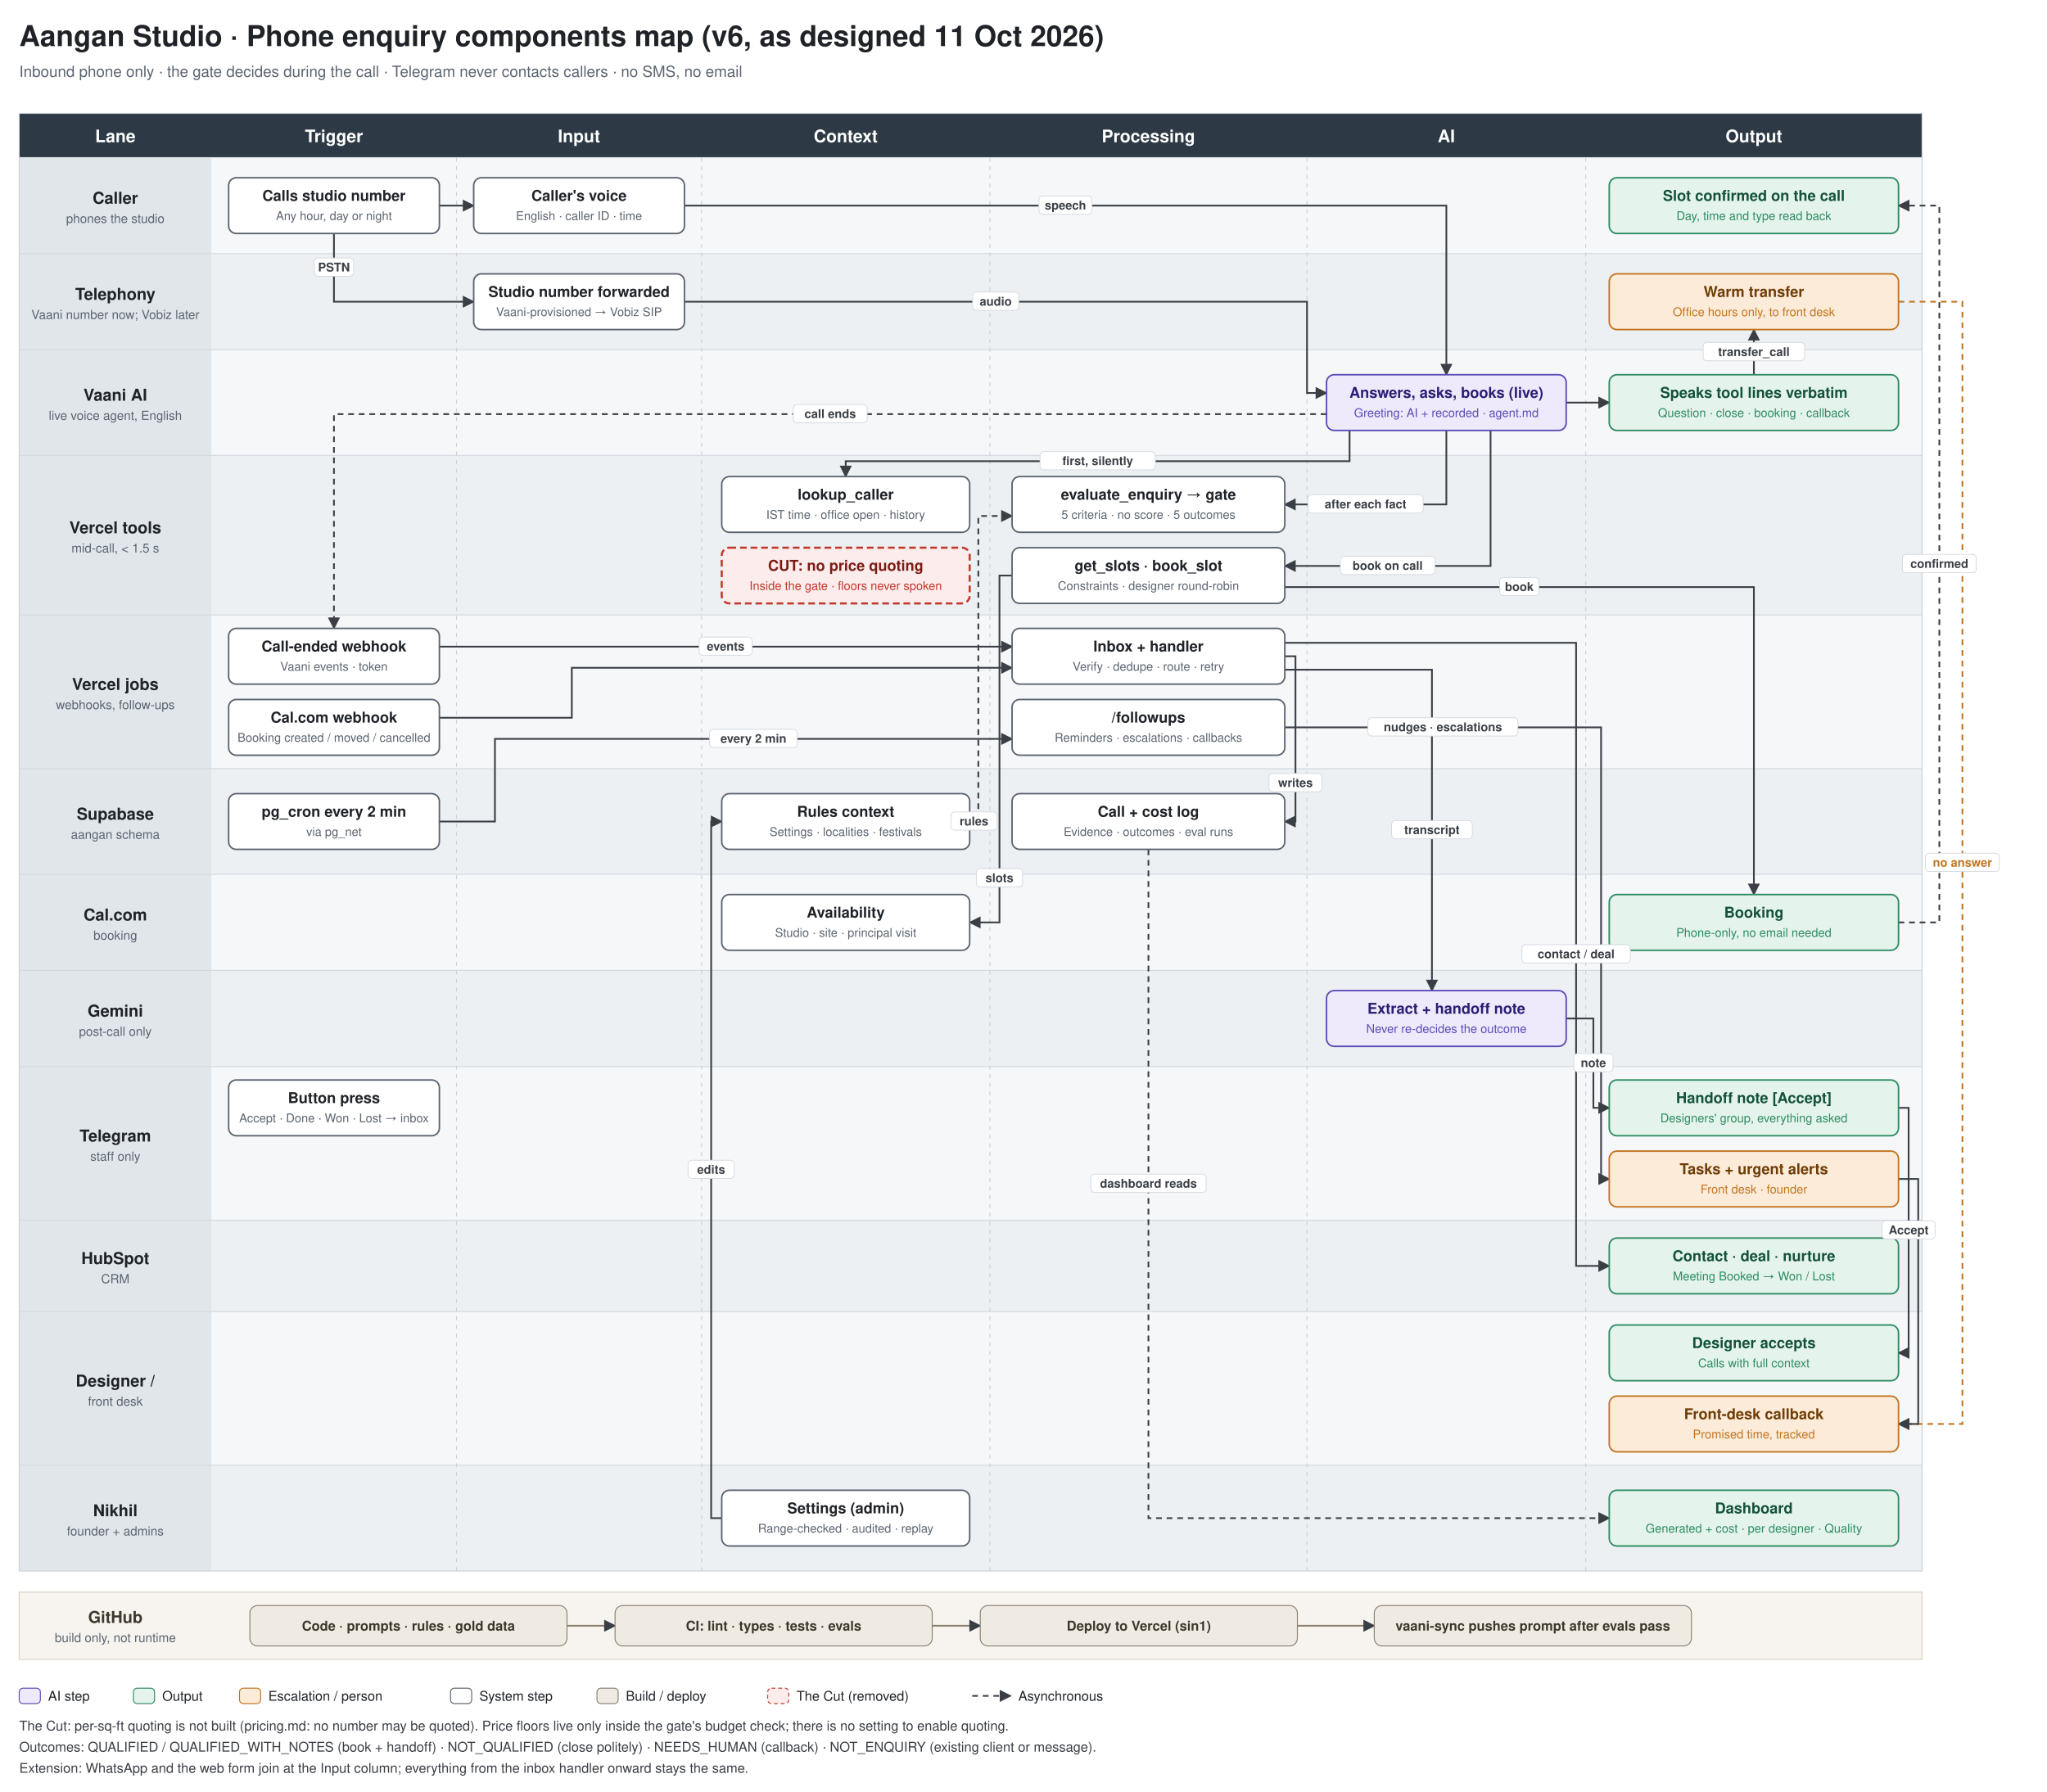
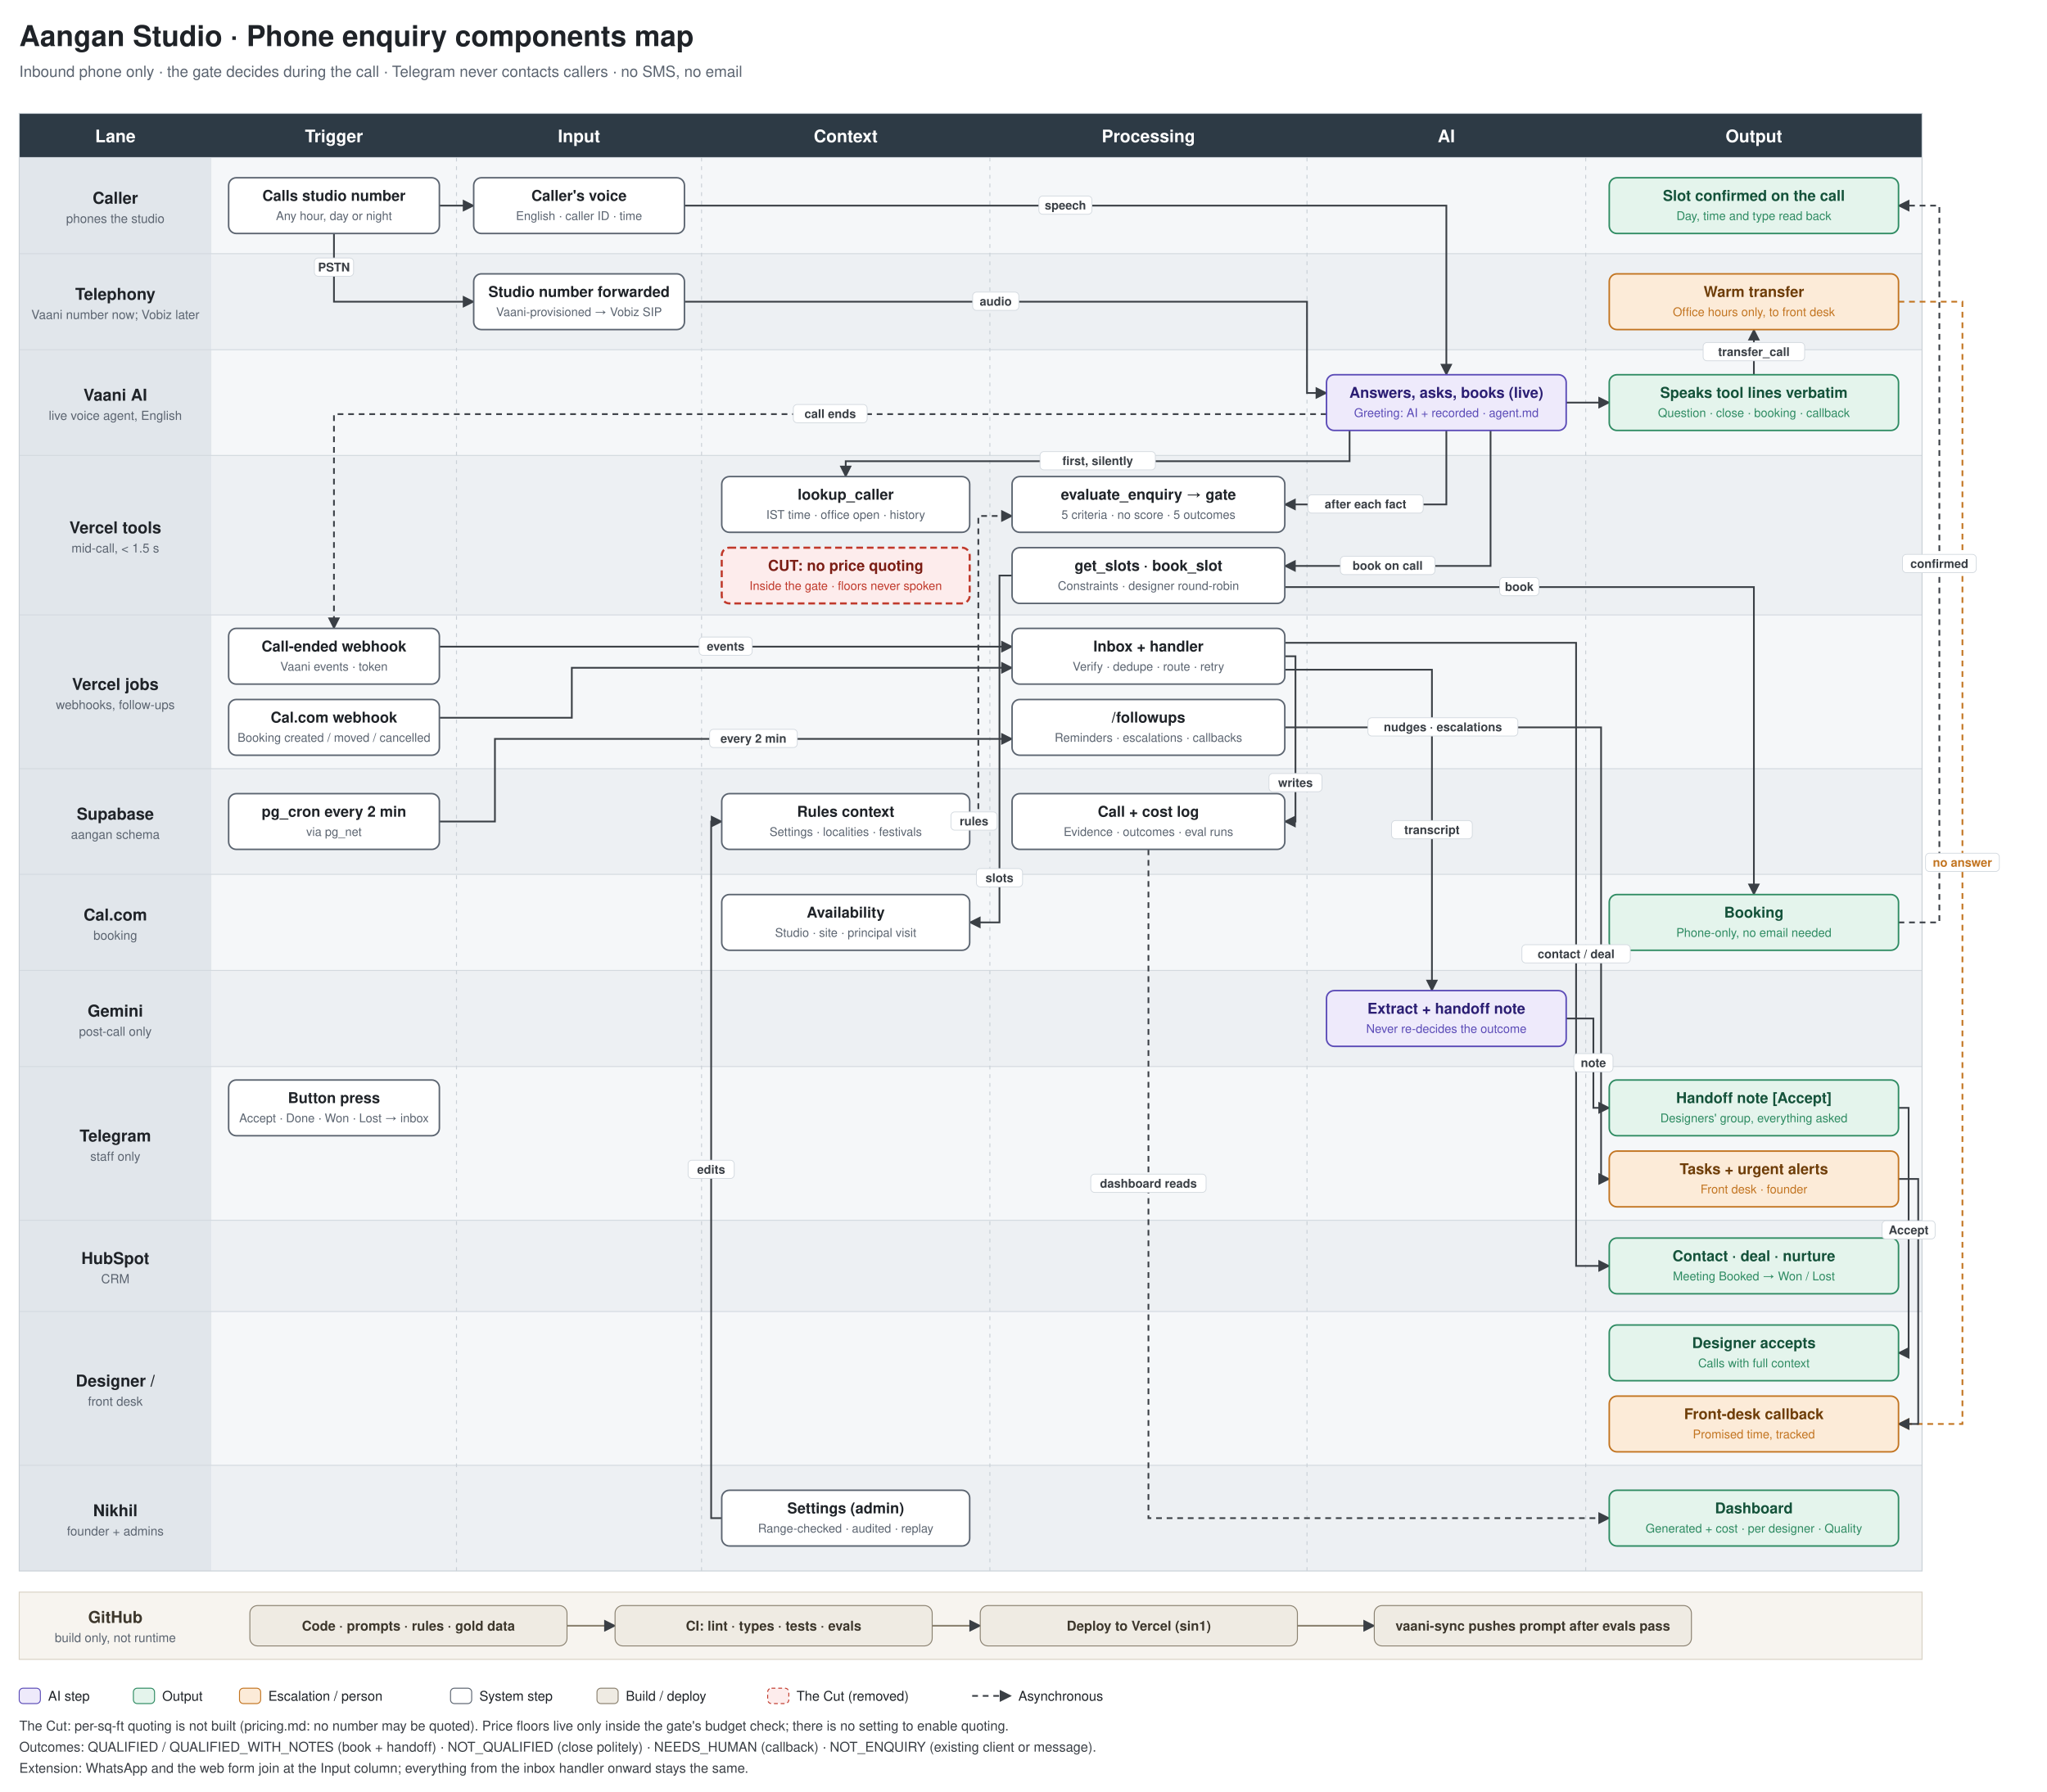
<svg xmlns="http://www.w3.org/2000/svg" width="2130" height="1865" viewBox="0 0 2130 1865" font-family="Helvetica, Arial, sans-serif">
  <defs>
    <marker id="arr" viewBox="0 0 10 10" refX="9" refY="5" markerWidth="7" markerHeight="7" orient="auto-start-reverse">
      <path d="M0,0 L10,5 L0,10 z" fill="#3A3F45" />
    </marker>
    <marker id="arrRed" viewBox="0 0 10 10" refX="9" refY="5" markerWidth="7" markerHeight="7" orient="auto-start-reverse">
      <path d="M0,0 L10,5 L0,10 z" fill="#C0392B" />
    </marker>
    <marker id="arrOrange" viewBox="0 0 10 10" refX="9" refY="5" markerWidth="7" markerHeight="7" orient="auto-start-reverse">
      <path d="M0,0 L10,5 L0,10 z" fill="#C27420" />
    </marker>
  </defs>
  <rect width="2130" height="1865" fill="#FFFFFF" />
-   <text x="20" y="48" font-size="30" font-weight="700" fill="#1F2328">Aangan Studio · Phone enquiry components map (v6, as designed 11 Oct 2026)</text>
+   <text x="20" y="48" font-size="30" font-weight="700" fill="#1F2328">Aangan Studio · Phone enquiry components map</text>
  <text x="20" y="80" font-size="16" fill="#5B6470">Inbound phone only · the gate decides during the call · Telegram never contacts callers · no SMS, no email</text>
  <rect x="20" y="118" width="1980" height="46" fill="#2D3A45" />
  <text x="120.0" y="148" font-size="18" font-weight="700" fill="#FFFFFF" text-anchor="middle">Lane</text>
  <text x="347.5" y="148" font-size="18" font-weight="700" fill="#FFFFFF" text-anchor="middle">Trigger</text>
  <text x="602.5" y="148" font-size="18" font-weight="700" fill="#FFFFFF" text-anchor="middle">Input</text>
  <text x="880.0" y="148" font-size="18" font-weight="700" fill="#FFFFFF" text-anchor="middle">Context</text>
  <text x="1195.0" y="148" font-size="18" font-weight="700" fill="#FFFFFF" text-anchor="middle">Processing</text>
  <text x="1505.0" y="148" font-size="18" font-weight="700" fill="#FFFFFF" text-anchor="middle">AI</text>
  <text x="1825.0" y="148" font-size="18" font-weight="700" fill="#FFFFFF" text-anchor="middle">Output</text>
  <rect x="220" y="164" width="1780" height="100" fill="#F5F7F9" />
  <rect x="20" y="164" width="200" height="100" fill="#E1E6EB" />
  <text x="120.0" y="212.0" font-size="17" font-weight="700" fill="#1F2328" text-anchor="middle">Caller</text>
  <text x="120.0" y="232.0" font-size="13" fill="#5B6470" text-anchor="middle">phones the studio</text>
  <line x1="20" y1="164" x2="2000" y2="164" stroke="#D3D9DF" />
  <rect x="220" y="264" width="1780" height="100" fill="#EDF0F3" />
  <rect x="20" y="264" width="200" height="100" fill="#E1E6EB" />
  <text x="120.0" y="312.0" font-size="17" font-weight="700" fill="#1F2328" text-anchor="middle">Telephony</text>
  <text x="120.0" y="332.0" font-size="13" fill="#5B6470" text-anchor="middle">Vaani number now; Vobiz later</text>
  <line x1="20" y1="264" x2="2000" y2="264" stroke="#D3D9DF" />
  <rect x="220" y="364" width="1780" height="110" fill="#F5F7F9" />
  <rect x="20" y="364" width="200" height="110" fill="#E1E6EB" />
  <text x="120.0" y="417.0" font-size="17" font-weight="700" fill="#1F2328" text-anchor="middle">Vaani AI</text>
  <text x="120.0" y="437.0" font-size="13" fill="#5B6470" text-anchor="middle">live voice agent, English</text>
  <line x1="20" y1="364" x2="2000" y2="364" stroke="#D3D9DF" />
  <rect x="220" y="474" width="1780" height="166" fill="#EDF0F3" />
  <rect x="20" y="474" width="200" height="166" fill="#E1E6EB" />
  <text x="120.0" y="555.0" font-size="17" font-weight="700" fill="#1F2328" text-anchor="middle">Vercel tools</text>
  <text x="120.0" y="575.0" font-size="13" fill="#5B6470" text-anchor="middle">mid-call, &lt; 1.5 s</text>
  <line x1="20" y1="474" x2="2000" y2="474" stroke="#D3D9DF" />
  <rect x="220" y="640" width="1780" height="160" fill="#F5F7F9" />
  <rect x="20" y="640" width="200" height="160" fill="#E1E6EB" />
  <text x="120.0" y="718.0" font-size="17" font-weight="700" fill="#1F2328" text-anchor="middle">Vercel jobs</text>
  <text x="120.0" y="738.0" font-size="13" fill="#5B6470" text-anchor="middle">webhooks, follow-ups</text>
  <line x1="20" y1="640" x2="2000" y2="640" stroke="#D3D9DF" />
  <rect x="220" y="800" width="1780" height="110" fill="#EDF0F3" />
  <rect x="20" y="800" width="200" height="110" fill="#E1E6EB" />
  <text x="120.0" y="853.0" font-size="17" font-weight="700" fill="#1F2328" text-anchor="middle">Supabase</text>
  <text x="120.0" y="873.0" font-size="13" fill="#5B6470" text-anchor="middle">aangan schema</text>
  <line x1="20" y1="800" x2="2000" y2="800" stroke="#D3D9DF" />
  <rect x="220" y="910" width="1780" height="100" fill="#F5F7F9" />
  <rect x="20" y="910" width="200" height="100" fill="#E1E6EB" />
  <text x="120.0" y="958.0" font-size="17" font-weight="700" fill="#1F2328" text-anchor="middle">Cal.com</text>
  <text x="120.0" y="978.0" font-size="13" fill="#5B6470" text-anchor="middle">booking</text>
  <line x1="20" y1="910" x2="2000" y2="910" stroke="#D3D9DF" />
  <rect x="220" y="1010" width="1780" height="100" fill="#EDF0F3" />
  <rect x="20" y="1010" width="200" height="100" fill="#E1E6EB" />
  <text x="120.0" y="1058.0" font-size="17" font-weight="700" fill="#1F2328" text-anchor="middle">Gemini</text>
  <text x="120.0" y="1078.0" font-size="13" fill="#5B6470" text-anchor="middle">post-call only</text>
  <line x1="20" y1="1010" x2="2000" y2="1010" stroke="#D3D9DF" />
  <rect x="220" y="1110" width="1780" height="160" fill="#F5F7F9" />
  <rect x="20" y="1110" width="200" height="160" fill="#E1E6EB" />
  <text x="120.0" y="1188.0" font-size="17" font-weight="700" fill="#1F2328" text-anchor="middle">Telegram</text>
  <text x="120.0" y="1208.0" font-size="13" fill="#5B6470" text-anchor="middle">staff only</text>
  <line x1="20" y1="1110" x2="2000" y2="1110" stroke="#D3D9DF" />
  <rect x="220" y="1270" width="1780" height="95" fill="#EDF0F3" />
  <rect x="20" y="1270" width="200" height="95" fill="#E1E6EB" />
  <text x="120.0" y="1315.5" font-size="17" font-weight="700" fill="#1F2328" text-anchor="middle">HubSpot</text>
  <text x="120.0" y="1335.5" font-size="13" fill="#5B6470" text-anchor="middle">CRM</text>
  <line x1="20" y1="1270" x2="2000" y2="1270" stroke="#D3D9DF" />
  <rect x="220" y="1365" width="1780" height="160" fill="#F5F7F9" />
  <rect x="20" y="1365" width="200" height="160" fill="#E1E6EB" />
  <text x="120.0" y="1443.0" font-size="17" font-weight="700" fill="#1F2328" text-anchor="middle">Designer /</text>
  <text x="120.0" y="1463.0" font-size="13" fill="#5B6470" text-anchor="middle">front desk</text>
  <line x1="20" y1="1365" x2="2000" y2="1365" stroke="#D3D9DF" />
  <rect x="220" y="1525" width="1780" height="110" fill="#EDF0F3" />
  <rect x="20" y="1525" width="200" height="110" fill="#E1E6EB" />
  <text x="120.0" y="1578.0" font-size="17" font-weight="700" fill="#1F2328" text-anchor="middle">Nikhil</text>
  <text x="120.0" y="1598.0" font-size="13" fill="#5B6470" text-anchor="middle">founder + admins</text>
  <line x1="20" y1="1525" x2="2000" y2="1525" stroke="#D3D9DF" />
  <line x1="475" y1="164" x2="475" y2="1635" stroke="#C9D0D6" stroke-dasharray="4 5" />
  <line x1="730" y1="164" x2="730" y2="1635" stroke="#C9D0D6" stroke-dasharray="4 5" />
  <line x1="1030" y1="164" x2="1030" y2="1635" stroke="#C9D0D6" stroke-dasharray="4 5" />
  <line x1="1360" y1="164" x2="1360" y2="1635" stroke="#C9D0D6" stroke-dasharray="4 5" />
  <line x1="1650" y1="164" x2="1650" y2="1635" stroke="#C9D0D6" stroke-dasharray="4 5" />
  <rect x="20" y="118" width="1980" height="1517" fill="none" stroke="#C9D0D6" />
  <path d="M457.1,214.0 L492.9,214.0" fill="none" stroke="#3A3F45" stroke-width="1.8" marker-end="url(#arr)" />
  <path d="M347.5,243.0 L347.5,314.0 L492.9,314.0" fill="none" stroke="#3A3F45" stroke-width="1.8" marker-end="url(#arr)" />
  <path d="M712.1,214.0 L1505.0,214.0 L1505.0,390.0" fill="none" stroke="#3A3F45" stroke-width="1.8" marker-end="url(#arr)" />
  <path d="M712.1,314.0 L1360.0,314.0 L1360.0,409.0 L1380.3,409.0" fill="none" stroke="#3A3F45" stroke-width="1.8" marker-end="url(#arr)" />
  <path d="M1629.7,419.0 L1674.5,419.0" fill="none" stroke="#3A3F45" stroke-width="1.8" marker-end="url(#arr)" />
  <path d="M1825.0,390.0 L1825.0,343.0" fill="none" stroke="#3A3F45" stroke-width="1.8" marker-end="url(#arr)" />
  <path d="M1380.3,431.0 L347.5,431.0 L347.5,654.0" fill="none" stroke="#3A3F45" stroke-width="1.8" stroke-dasharray="6 5" marker-end="url(#arr)" />
  <path d="M1404.3,448.0 L1404.3,480.0 L880.0,480.0 L880.0,496.0" fill="none" stroke="#3A3F45" stroke-width="1.8" marker-end="url(#arr)" />
  <path d="M1505.0,448.0 L1505.0,525.0 L1336.9,525.0" fill="none" stroke="#3A3F45" stroke-width="1.8" marker-end="url(#arr)" />
  <path d="M1551.0,448.0 L1551.0,589.0 L1336.9,589.0" fill="none" stroke="#3A3F45" stroke-width="1.8" marker-end="url(#arr)" />
  <path d="M1009.0,855.0 L1018.0,855.0 L1018.0,537.0 L1053.1,537.0" fill="none" stroke="#3A3F45" stroke-width="1.8" stroke-dasharray="6 5" marker-end="url(#arr)" />
  <path d="M1053.1,599.0 L1040.0,599.0 L1040.0,960.0 L1009.0,960.0" fill="none" stroke="#3A3F45" stroke-width="1.8" marker-end="url(#arr)" />
  <path d="M1336.9,611.0 L1825.0,611.0 L1825.0,931.0" fill="none" stroke="#3A3F45" stroke-width="1.8" marker-end="url(#arr)" />
  <path d="M1975.5,960.0 L2018.0,960.0 L2018.0,214.0 L1975.5,214.0" fill="none" stroke="#3A3F45" stroke-width="1.8" stroke-dasharray="6 5" marker-end="url(#arr)" />
  <path d="M1975.5,314.0 L2042.0,314.0 L2042.0,1482.0 L1975.5,1482.0" fill="none" stroke="#C27420" stroke-width="1.8" stroke-dasharray="6 5" marker-end="url(#arrOrange)" />
  <path d="M457.1,673.0 L1053.1,673.0" fill="none" stroke="#3A3F45" stroke-width="1.8" marker-end="url(#arr)" />
  <path d="M457.1,747.0 L595.0,747.0 L595.0,695.0 L1053.1,695.0" fill="none" stroke="#3A3F45" stroke-width="1.8" marker-end="url(#arr)" />
  <path d="M457.1,855.0 L515.0,855.0 L515.0,769.0 L1053.1,769.0" fill="none" stroke="#3A3F45" stroke-width="1.8" marker-end="url(#arr)" />
  <path d="M1336.9,683.0 L1348.0,683.0 L1348.0,855.0 L1336.9,855.0" fill="none" stroke="#3A3F45" stroke-width="1.8" marker-end="url(#arr)" />
  <path d="M1336.9,697.0 L1490.0,697.0 L1490.0,1031.0" fill="none" stroke="#3A3F45" stroke-width="1.8" marker-end="url(#arr)" />
  <path d="M1336.9,669.0 L1640.0,669.0 L1640.0,1317.5 L1674.5,1317.5" fill="none" stroke="#3A3F45" stroke-width="1.8" marker-end="url(#arr)" />
  <path d="M1629.7,1060.0 L1658.0,1060.0 L1658.0,1153.0 L1674.5,1153.0" fill="none" stroke="#3A3F45" stroke-width="1.8" marker-end="url(#arr)" />
  <path d="M1336.9,757.0 L1666.0,757.0 L1666.0,1227.0 L1674.5,1227.0" fill="none" stroke="#3A3F45" stroke-width="1.8" marker-end="url(#arr)" />
  <path d="M1975.5,1153.0 L1986.0,1153.0 L1986.0,1408.0 L1975.5,1408.0" fill="none" stroke="#3A3F45" stroke-width="1.8" marker-end="url(#arr)" />
  <path d="M1975.5,1227.0 L1996.0,1227.0 L1996.0,1482.0 L1975.5,1482.0" fill="none" stroke="#3A3F45" stroke-width="1.8" marker-end="url(#arr)" />
  <path d="M1195.0,884.0 L1195.0,1580.0 L1674.5,1580.0" fill="none" stroke="#3A3F45" stroke-width="1.8" stroke-dasharray="6 5" marker-end="url(#arr)" />
  <path d="M751.0,1580.0 L740.0,1580.0 L740.0,855.0 L751.0,855.0" fill="none" stroke="#3A3F45" stroke-width="1.8" marker-end="url(#arr)" />
  <rect x="237.9" y="185.0" width="219.3" height="58" rx="8" fill="#FFFFFF" stroke="#5B6470" stroke-width="1.6" />
  <text x="347.5" y="209.0" font-size="15.5" font-weight="700" fill="#1F2328" text-anchor="middle">Calls studio number</text>
  <text x="347.5" y="229.0" font-size="12.5" fill="#5B6470" text-anchor="middle">Any hour, day or night</text>
  <rect x="492.9" y="185.0" width="219.3" height="58" rx="8" fill="#FFFFFF" stroke="#5B6470" stroke-width="1.6" />
  <text x="602.5" y="209.0" font-size="15.5" font-weight="700" fill="#1F2328" text-anchor="middle">Caller's voice</text>
  <text x="602.5" y="229.0" font-size="12.5" fill="#5B6470" text-anchor="middle">English · caller ID · time</text>
  <rect x="1674.5" y="185.0" width="301.0" height="58" rx="8" fill="#E4F4EC" stroke="#2E8B62" stroke-width="1.6" />
  <text x="1825.0" y="209.0" font-size="15.5" font-weight="700" fill="#14523A" text-anchor="middle">Slot confirmed on the call</text>
  <text x="1825.0" y="229.0" font-size="12.5" fill="#2E8B62" text-anchor="middle">Day, time and type read back</text>
  <rect x="492.9" y="285.0" width="219.3" height="58" rx="8" fill="#FFFFFF" stroke="#5B6470" stroke-width="1.6" />
  <text x="602.5" y="309.0" font-size="15.5" font-weight="700" fill="#1F2328" text-anchor="middle">Studio number forwarded</text>
  <text x="602.5" y="329.0" font-size="12.5" fill="#5B6470" text-anchor="middle">Vaani-provisioned → Vobiz SIP</text>
  <rect x="1674.5" y="285.0" width="301.0" height="58" rx="8" fill="#FCEBD8" stroke="#C27420" stroke-width="1.6" />
  <text x="1825.0" y="309.0" font-size="15.5" font-weight="700" fill="#6E3D08" text-anchor="middle">Warm transfer</text>
  <text x="1825.0" y="329.0" font-size="12.5" fill="#C27420" text-anchor="middle">Office hours only, to front desk</text>
  <rect x="1380.3" y="390.0" width="249.4" height="58" rx="8" fill="#EEEAFB" stroke="#5B4BB7" stroke-width="1.6" />
  <text x="1505.0" y="414.0" font-size="15.5" font-weight="700" fill="#2B1E73" text-anchor="middle">Answers, asks, books (live)</text>
  <text x="1505.0" y="434.0" font-size="12.5" fill="#5B4BB7" text-anchor="middle">Greeting: AI + recorded · agent.md</text>
  <rect x="1674.5" y="390.0" width="301.0" height="58" rx="8" fill="#E4F4EC" stroke="#2E8B62" stroke-width="1.6" />
  <text x="1825.0" y="414.0" font-size="15.5" font-weight="700" fill="#14523A" text-anchor="middle">Speaks tool lines verbatim</text>
  <text x="1825.0" y="434.0" font-size="12.5" fill="#2E8B62" text-anchor="middle">Question · close · booking · callback</text>
  <rect x="751.0" y="496.0" width="258.0" height="58" rx="8" fill="#FFFFFF" stroke="#5B6470" stroke-width="1.6" />
  <text x="880.0" y="520.0" font-size="15.5" font-weight="700" fill="#1F2328" text-anchor="middle">lookup_caller</text>
  <text x="880.0" y="540.0" font-size="12.5" fill="#5B6470" text-anchor="middle">IST time · office open · history</text>
  <rect x="751.0" y="570.0" width="258.0" height="58" rx="8" fill="#FDECEC" stroke="#C0392B" stroke-width="2.2" stroke-dasharray="7 4" />
  <text x="880.0" y="594.0" font-size="15.5" font-weight="700" fill="#7B1D14" text-anchor="middle">CUT: no price quoting</text>
  <text x="880.0" y="614.0" font-size="12.5" fill="#C0392B" text-anchor="middle">Inside the gate · floors never spoken</text>
  <rect x="1053.1" y="496.0" width="283.8" height="58" rx="8" fill="#FFFFFF" stroke="#5B6470" stroke-width="1.6" />
  <text x="1195.0" y="520.0" font-size="15.5" font-weight="700" fill="#1F2328" text-anchor="middle">evaluate_enquiry → gate</text>
  <text x="1195.0" y="540.0" font-size="12.5" fill="#5B6470" text-anchor="middle">5 criteria · no score · 5 outcomes</text>
  <rect x="1053.1" y="570.0" width="283.8" height="58" rx="8" fill="#FFFFFF" stroke="#5B6470" stroke-width="1.6" />
  <text x="1195.0" y="594.0" font-size="15.5" font-weight="700" fill="#1F2328" text-anchor="middle">get_slots · book_slot</text>
  <text x="1195.0" y="614.0" font-size="12.5" fill="#5B6470" text-anchor="middle">Constraints · designer round-robin</text>
  <rect x="237.9" y="654.0" width="219.3" height="58" rx="8" fill="#FFFFFF" stroke="#5B6470" stroke-width="1.6" />
  <text x="347.5" y="678.0" font-size="15.5" font-weight="700" fill="#1F2328" text-anchor="middle">Call-ended webhook</text>
  <text x="347.5" y="698.0" font-size="12.5" fill="#5B6470" text-anchor="middle">Vaani events · token</text>
  <rect x="237.9" y="728.0" width="219.3" height="58" rx="8" fill="#FFFFFF" stroke="#5B6470" stroke-width="1.6" />
  <text x="347.5" y="752.0" font-size="15.5" font-weight="700" fill="#1F2328" text-anchor="middle">Cal.com webhook</text>
  <text x="347.5" y="772.0" font-size="12.5" fill="#5B6470" text-anchor="middle">Booking created / moved / cancelled</text>
  <rect x="1053.1" y="654.0" width="283.8" height="58" rx="8" fill="#FFFFFF" stroke="#5B6470" stroke-width="1.6" />
  <text x="1195.0" y="678.0" font-size="15.5" font-weight="700" fill="#1F2328" text-anchor="middle">Inbox + handler</text>
  <text x="1195.0" y="698.0" font-size="12.5" fill="#5B6470" text-anchor="middle">Verify · dedupe · route · retry</text>
  <rect x="1053.1" y="728.0" width="283.8" height="58" rx="8" fill="#FFFFFF" stroke="#5B6470" stroke-width="1.6" />
  <text x="1195.0" y="752.0" font-size="15.5" font-weight="700" fill="#1F2328" text-anchor="middle">/followups</text>
  <text x="1195.0" y="772.0" font-size="12.5" fill="#5B6470" text-anchor="middle">Reminders · escalations · callbacks</text>
  <rect x="237.9" y="826.0" width="219.3" height="58" rx="8" fill="#FFFFFF" stroke="#5B6470" stroke-width="1.6" />
  <text x="347.5" y="850.0" font-size="15.5" font-weight="700" fill="#1F2328" text-anchor="middle">pg_cron every 2 min</text>
  <text x="347.5" y="870.0" font-size="12.5" fill="#5B6470" text-anchor="middle">via pg_net</text>
  <rect x="751.0" y="826.0" width="258.0" height="58" rx="8" fill="#FFFFFF" stroke="#5B6470" stroke-width="1.6" />
  <text x="880.0" y="850.0" font-size="15.5" font-weight="700" fill="#1F2328" text-anchor="middle">Rules context</text>
  <text x="880.0" y="870.0" font-size="12.5" fill="#5B6470" text-anchor="middle">Settings · localities · festivals</text>
  <rect x="1053.1" y="826.0" width="283.8" height="58" rx="8" fill="#FFFFFF" stroke="#5B6470" stroke-width="1.6" />
  <text x="1195.0" y="850.0" font-size="15.5" font-weight="700" fill="#1F2328" text-anchor="middle">Call + cost log</text>
  <text x="1195.0" y="870.0" font-size="12.5" fill="#5B6470" text-anchor="middle">Evidence · outcomes · eval runs</text>
  <rect x="751.0" y="931.0" width="258.0" height="58" rx="8" fill="#FFFFFF" stroke="#5B6470" stroke-width="1.6" />
  <text x="880.0" y="955.0" font-size="15.5" font-weight="700" fill="#1F2328" text-anchor="middle">Availability</text>
  <text x="880.0" y="975.0" font-size="12.5" fill="#5B6470" text-anchor="middle">Studio · site · principal visit</text>
  <rect x="1674.5" y="931.0" width="301.0" height="58" rx="8" fill="#E4F4EC" stroke="#2E8B62" stroke-width="1.6" />
  <text x="1825.0" y="955.0" font-size="15.5" font-weight="700" fill="#14523A" text-anchor="middle">Booking</text>
  <text x="1825.0" y="975.0" font-size="12.5" fill="#2E8B62" text-anchor="middle">Phone-only, no email needed</text>
  <rect x="1380.3" y="1031.0" width="249.4" height="58" rx="8" fill="#EEEAFB" stroke="#5B4BB7" stroke-width="1.6" />
  <text x="1505.0" y="1055.0" font-size="15.5" font-weight="700" fill="#2B1E73" text-anchor="middle">Extract + handoff note</text>
  <text x="1505.0" y="1075.0" font-size="12.5" fill="#5B4BB7" text-anchor="middle">Never re-decides the outcome</text>
  <rect x="237.9" y="1124.0" width="219.3" height="58" rx="8" fill="#FFFFFF" stroke="#5B6470" stroke-width="1.6" />
  <text x="347.5" y="1148.0" font-size="15.5" font-weight="700" fill="#1F2328" text-anchor="middle">Button press</text>
  <text x="347.5" y="1168.0" font-size="12.5" fill="#5B6470" text-anchor="middle">Accept · Done · Won · Lost → inbox</text>
  <rect x="1674.5" y="1124.0" width="301.0" height="58" rx="8" fill="#E4F4EC" stroke="#2E8B62" stroke-width="1.6" />
  <text x="1825.0" y="1148.0" font-size="15.5" font-weight="700" fill="#14523A" text-anchor="middle">Handoff note [Accept]</text>
  <text x="1825.0" y="1168.0" font-size="12.5" fill="#2E8B62" text-anchor="middle">Designers' group, everything asked</text>
  <rect x="1674.5" y="1198.0" width="301.0" height="58" rx="8" fill="#FCEBD8" stroke="#C27420" stroke-width="1.6" />
  <text x="1825.0" y="1222.0" font-size="15.5" font-weight="700" fill="#6E3D08" text-anchor="middle">Tasks + urgent alerts</text>
  <text x="1825.0" y="1242.0" font-size="12.5" fill="#C27420" text-anchor="middle">Front desk · founder</text>
  <rect x="1674.5" y="1288.5" width="301.0" height="58" rx="8" fill="#E4F4EC" stroke="#2E8B62" stroke-width="1.6" />
  <text x="1825.0" y="1312.5" font-size="15.5" font-weight="700" fill="#14523A" text-anchor="middle">Contact · deal · nurture</text>
  <text x="1825.0" y="1332.5" font-size="12.5" fill="#2E8B62" text-anchor="middle">Meeting Booked → Won / Lost</text>
  <rect x="1674.5" y="1379.0" width="301.0" height="58" rx="8" fill="#E4F4EC" stroke="#2E8B62" stroke-width="1.6" />
  <text x="1825.0" y="1403.0" font-size="15.5" font-weight="700" fill="#14523A" text-anchor="middle">Designer accepts</text>
  <text x="1825.0" y="1423.0" font-size="12.5" fill="#2E8B62" text-anchor="middle">Calls with full context</text>
  <rect x="1674.5" y="1453.0" width="301.0" height="58" rx="8" fill="#FCEBD8" stroke="#C27420" stroke-width="1.6" />
  <text x="1825.0" y="1477.0" font-size="15.5" font-weight="700" fill="#6E3D08" text-anchor="middle">Front-desk callback</text>
  <text x="1825.0" y="1497.0" font-size="12.5" fill="#C27420" text-anchor="middle">Promised time, tracked</text>
  <rect x="751.0" y="1551.0" width="258.0" height="58" rx="8" fill="#FFFFFF" stroke="#5B6470" stroke-width="1.6" />
  <text x="880.0" y="1575.0" font-size="15.5" font-weight="700" fill="#1F2328" text-anchor="middle">Settings (admin)</text>
  <text x="880.0" y="1595.0" font-size="12.5" fill="#5B6470" text-anchor="middle">Range-checked · audited · replay</text>
  <rect x="1674.5" y="1551.0" width="301.0" height="58" rx="8" fill="#E4F4EC" stroke="#2E8B62" stroke-width="1.6" />
  <text x="1825.0" y="1575.0" font-size="15.5" font-weight="700" fill="#14523A" text-anchor="middle">Dashboard</text>
  <text x="1825.0" y="1595.0" font-size="12.5" fill="#2E8B62" text-anchor="middle">Generated + cost · per designer · Quality</text>
  <rect x="1016.0" y="904.0" width="48.0" height="19" rx="4" fill="#FFFFFF" stroke="#D3D9DF" stroke-width="0.8" />
  <text x="1040.0" y="918.0" font-size="12.5" font-weight="600" fill="#3A3F45" text-anchor="middle">slots</text>
  <rect x="1320.4" y="805.0" width="55.2" height="19" rx="4" fill="#FFFFFF" stroke="#D3D9DF" stroke-width="0.8" />
  <text x="1348.0" y="819.0" font-size="12.5" font-weight="600" fill="#3A3F45" text-anchor="middle">writes</text>
  <rect x="327.1" y="268.5" width="40.8" height="19" rx="4" fill="#FFFFFF" stroke="#D3D9DF" stroke-width="0.8" />
  <text x="347.5" y="282.5" font-size="12.5" font-weight="600" fill="#3A3F45" text-anchor="middle">PSTN</text>
  <rect x="1081.0" y="204.0" width="55.2" height="19" rx="4" fill="#FFFFFF" stroke="#D3D9DF" stroke-width="0.8" />
  <text x="1108.6" y="218.0" font-size="12.5" font-weight="600" fill="#3A3F45" text-anchor="middle">speech</text>
  <rect x="1012.1" y="304.0" width="48.0" height="19" rx="4" fill="#FFFFFF" stroke="#D3D9DF" stroke-width="0.8" />
  <text x="1036.1" y="318.0" font-size="12.5" font-weight="600" fill="#3A3F45" text-anchor="middle">audio</text>
  <rect x="1772.2" y="356.5" width="105.6" height="19" rx="4" fill="#FFFFFF" stroke="#D3D9DF" stroke-width="0.8" />
  <text x="1825.0" y="370.5" font-size="12.5" font-weight="600" fill="#3A3F45" text-anchor="middle">transfer_call</text>
  <rect x="825.5" y="421.0" width="76.8" height="19" rx="4" fill="#FFFFFF" stroke="#D3D9DF" stroke-width="0.8" />
  <text x="863.9" y="435.0" font-size="12.5" font-weight="600" fill="#3A3F45" text-anchor="middle">call ends</text>
  <rect x="1082.2" y="470.0" width="120.0" height="19" rx="4" fill="#FFFFFF" stroke="#D3D9DF" stroke-width="0.8" />
  <text x="1142.2" y="484.0" font-size="12.5" font-weight="600" fill="#3A3F45" text-anchor="middle">first, silently</text>
  <rect x="1360.9" y="515.0" width="120.0" height="19" rx="4" fill="#FFFFFF" stroke="#D3D9DF" stroke-width="0.8" />
  <text x="1420.9" y="529.0" font-size="12.5" font-weight="600" fill="#3A3F45" text-anchor="middle">after each fact</text>
  <rect x="1394.7" y="579.0" width="98.4" height="19" rx="4" fill="#FFFFFF" stroke="#D3D9DF" stroke-width="0.8" />
  <text x="1443.9" y="593.0" font-size="12.5" font-weight="600" fill="#3A3F45" text-anchor="middle">book on call</text>
  <rect x="989.5" y="845.0" width="48.0" height="19" rx="4" fill="#FFFFFF" stroke="#D3D9DF" stroke-width="0.8" />
  <text x="1013.5" y="859.0" font-size="12.5" font-weight="600" fill="#3A3F45" text-anchor="middle">rules</text>
  <rect x="1560.5" y="601.0" width="40.8" height="19" rx="4" fill="#FFFFFF" stroke="#D3D9DF" stroke-width="0.8" />
  <text x="1580.9" y="615.0" font-size="12.5" font-weight="600" fill="#3A3F45" text-anchor="middle">book</text>
  <rect x="1979.6" y="577.0" width="76.8" height="19" rx="4" fill="#FFFFFF" stroke="#D3D9DF" stroke-width="0.8" />
  <text x="2018.0" y="591.0" font-size="12.5" font-weight="600" fill="#3A3F45" text-anchor="middle">confirmed</text>
  <rect x="2003.6" y="888.0" width="76.8" height="19" rx="4" fill="#FFFFFF" stroke="#D3D9DF" stroke-width="0.8" />
  <text x="2042.0" y="902.0" font-size="12.5" font-weight="600" fill="#C27420" text-anchor="middle">no answer</text>
  <rect x="727.5" y="663.0" width="55.2" height="19" rx="4" fill="#FFFFFF" stroke="#D3D9DF" stroke-width="0.8" />
  <text x="755.1" y="677.0" font-size="12.5" font-weight="600" fill="#3A3F45" text-anchor="middle">events</text>
  <rect x="738.4" y="759.0" width="91.2" height="19" rx="4" fill="#FFFFFF" stroke="#D3D9DF" stroke-width="0.8" />
  <text x="784.0" y="773.0" font-size="12.5" font-weight="600" fill="#3A3F45" text-anchor="middle">every 2 min</text>
  <rect x="1448.0" y="854.0" width="84.0" height="19" rx="4" fill="#FFFFFF" stroke="#D3D9DF" stroke-width="0.8" />
  <text x="1490.0" y="868.0" font-size="12.5" font-weight="600" fill="#3A3F45" text-anchor="middle">transcript</text>
  <rect x="1583.6" y="983.2" width="112.8" height="19" rx="4" fill="#FFFFFF" stroke="#D3D9DF" stroke-width="0.8" />
  <text x="1640.0" y="997.2" font-size="12.5" font-weight="600" fill="#3A3F45" text-anchor="middle">contact / deal</text>
  <rect x="1637.6" y="1096.5" width="40.8" height="19" rx="4" fill="#FFFFFF" stroke="#D3D9DF" stroke-width="0.8" />
  <text x="1658.0" y="1110.5" font-size="12.5" font-weight="600" fill="#3A3F45" text-anchor="middle">note</text>
  <rect x="1423.4" y="747.0" width="156.0" height="19" rx="4" fill="#FFFFFF" stroke="#D3D9DF" stroke-width="0.8" />
  <text x="1501.4" y="761.0" font-size="12.5" font-weight="600" fill="#3A3F45" text-anchor="middle">nudges · escalations</text>
  <rect x="1958.4" y="1270.5" width="55.2" height="19" rx="4" fill="#FFFFFF" stroke="#D3D9DF" stroke-width="0.8" />
  <text x="1986.0" y="1284.5" font-size="12.5" font-weight="600" fill="#3A3F45" text-anchor="middle">Accept</text>
  <rect x="1135.0" y="1222.0" width="120.0" height="19" rx="4" fill="#FFFFFF" stroke="#D3D9DF" stroke-width="0.8" />
  <text x="1195.0" y="1236.0" font-size="12.5" font-weight="600" fill="#3A3F45" text-anchor="middle">dashboard reads</text>
  <rect x="716.0" y="1207.5" width="48.0" height="19" rx="4" fill="#FFFFFF" stroke="#D3D9DF" stroke-width="0.8" />
  <text x="740.0" y="1221.5" font-size="12.5" font-weight="600" fill="#3A3F45" text-anchor="middle">edits</text>
  <rect x="20" y="1657" width="1980" height="70" fill="#F7F4EF" stroke="#D8D1C4" />
  <text x="120.0" y="1689" font-size="17" font-weight="700" fill="#3D372C" text-anchor="middle">GitHub</text>
  <text x="120.0" y="1709" font-size="13" fill="#5B6470" text-anchor="middle">build only, not runtime</text>
  <rect x="260" y="1671" width="330" height="42" rx="8" fill="#EFEBE3" stroke="#8A8170" />
  <text x="425" y="1697" font-size="14" font-weight="600" fill="#3D372C" text-anchor="middle">Code · prompts · rules · gold data</text>
  <path d="M590,1692 L640,1692" stroke="#8A8170" stroke-width="1.8" marker-end="url(#arr)" />
  <rect x="640" y="1671" width="330" height="42" rx="8" fill="#EFEBE3" stroke="#8A8170" />
  <text x="805" y="1697" font-size="14" font-weight="600" fill="#3D372C" text-anchor="middle">CI: lint · types · tests · evals</text>
  <path d="M970,1692 L1020,1692" stroke="#8A8170" stroke-width="1.8" marker-end="url(#arr)" />
  <rect x="1020" y="1671" width="330" height="42" rx="8" fill="#EFEBE3" stroke="#8A8170" />
  <text x="1185" y="1697" font-size="14" font-weight="600" fill="#3D372C" text-anchor="middle">Deploy to Vercel (sin1)</text>
  <path d="M1350,1692 L1430,1692" stroke="#8A8170" stroke-width="1.8" marker-end="url(#arr)" />
  <rect x="1430" y="1671" width="330" height="42" rx="8" fill="#EFEBE3" stroke="#8A8170" />
  <text x="1595" y="1697" font-size="14" font-weight="600" fill="#3D372C" text-anchor="middle">vaani-sync pushes prompt after evals pass</text>
  <rect x="20" y="1757" width="22" height="16" rx="4" fill="#EEEAFB" stroke="#5B4BB7" />
  <text x="50" y="1770" font-size="14" fill="#1F2328">AI step</text>
  <rect x="138.8" y="1757" width="22" height="16" rx="4" fill="#E4F4EC" stroke="#2E8B62" />
  <text x="168.8" y="1770" font-size="14" fill="#1F2328">Output</text>
  <rect x="249.2" y="1757" width="22" height="16" rx="4" fill="#FCEBD8" stroke="#C27420" />
  <text x="279.2" y="1770" font-size="14" fill="#1F2328">Escalation / person</text>
  <rect x="468.8" y="1757" width="22" height="16" rx="4" fill="#FFFFFF" stroke="#5B6470" />
  <text x="498.8" y="1770" font-size="14" fill="#1F2328">System step</text>
  <rect x="621.2" y="1757" width="22" height="16" rx="4" fill="#EFEBE3" stroke="#8A8170" />
  <text x="651.2" y="1770" font-size="14" fill="#1F2328">Build / deploy</text>
  <rect x="798.8" y="1757" width="22" height="16" rx="4" fill="#FDECEC" stroke="#C0392B" stroke-dasharray="4 3" />
  <text x="828.8" y="1770" font-size="14" fill="#1F2328">The Cut (removed)</text>
  <path d="M1011.6,1765 L1051.6,1765" stroke="#3A3F45" stroke-width="1.8" stroke-dasharray="6 5" marker-end="url(#arr)" />
  <text x="1059.6" y="1770" font-size="14" fill="#1F2328">Asynchronous</text>
  <text x="20" y="1801" font-size="14" fill="#3A3F45">The Cut: per-sq-ft quoting is not built (pricing.md: no number may be quoted). Price floors live only inside the gate's budget check; there is no setting to enable quoting.</text>
  <text x="20" y="1823" font-size="14" fill="#3A3F45">Outcomes: QUALIFIED / QUALIFIED_WITH_NOTES (book + handoff) · NOT_QUALIFIED (close politely) · NEEDS_HUMAN (callback) · NOT_ENQUIRY (existing client or message).</text>
  <text x="20" y="1845" font-size="14" fill="#3A3F45">Extension: WhatsApp and the web form join at the Input column; everything from the inbox handler onward stays the same.</text>
</svg>
